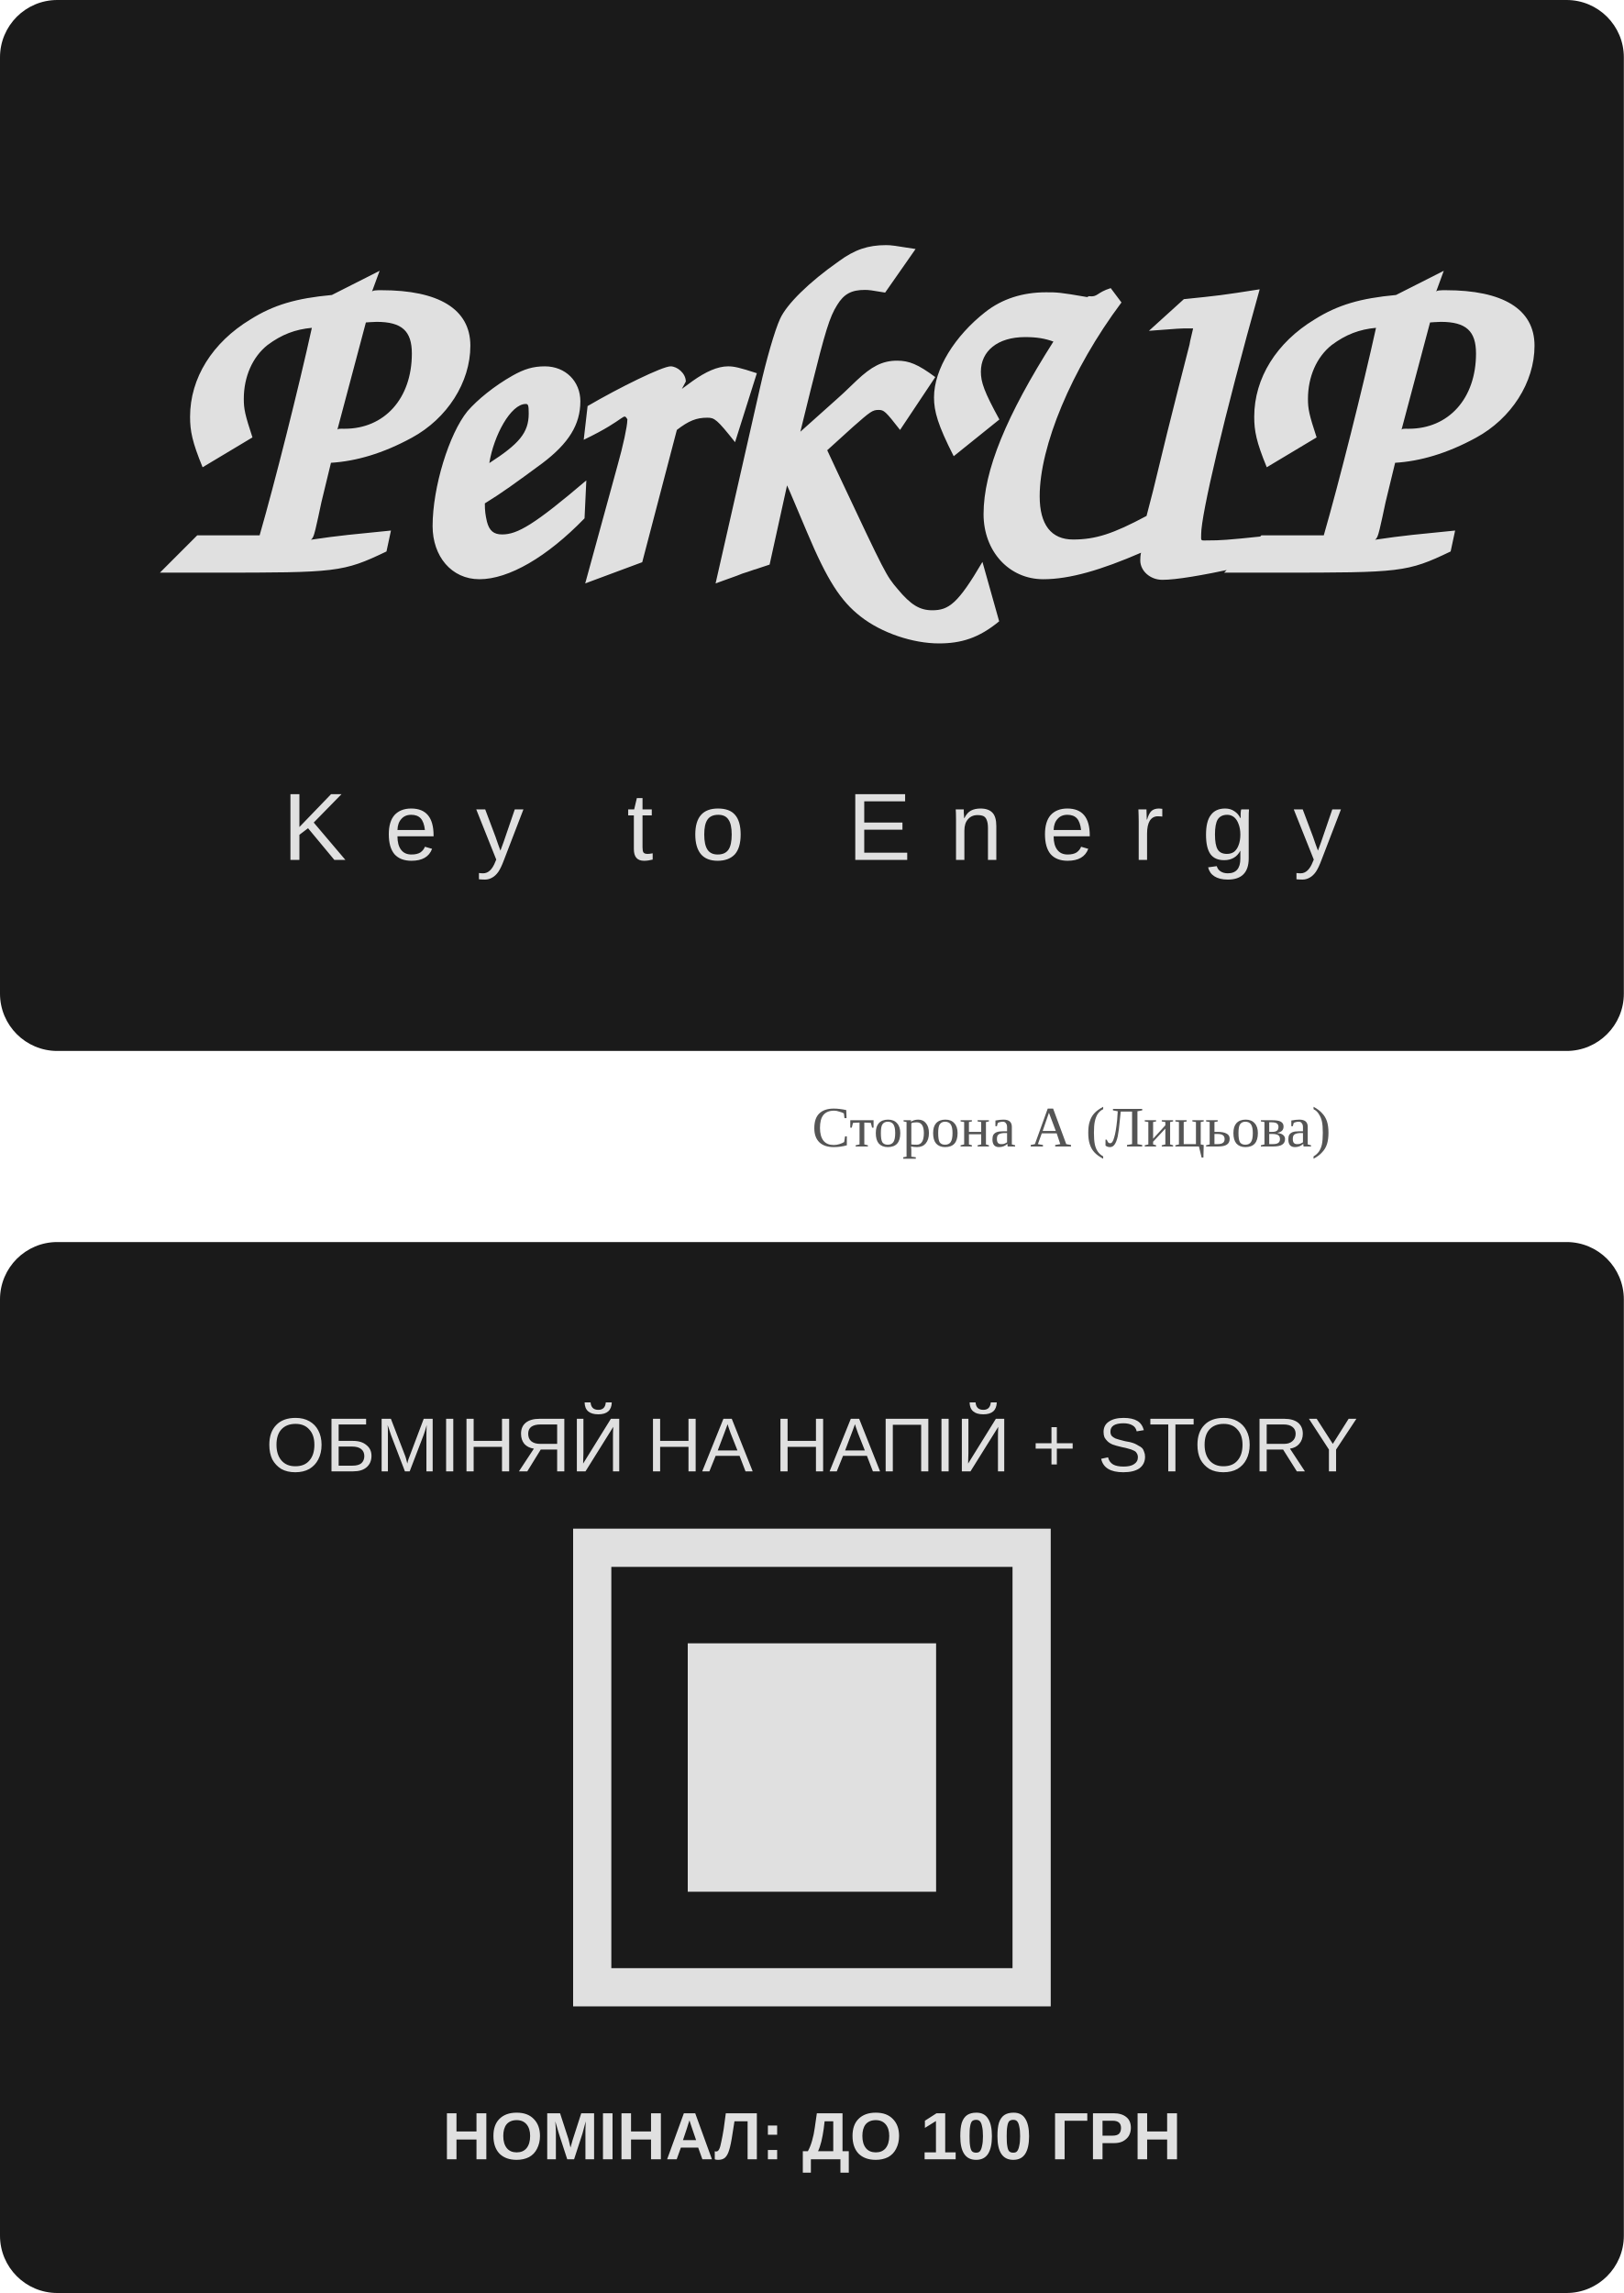
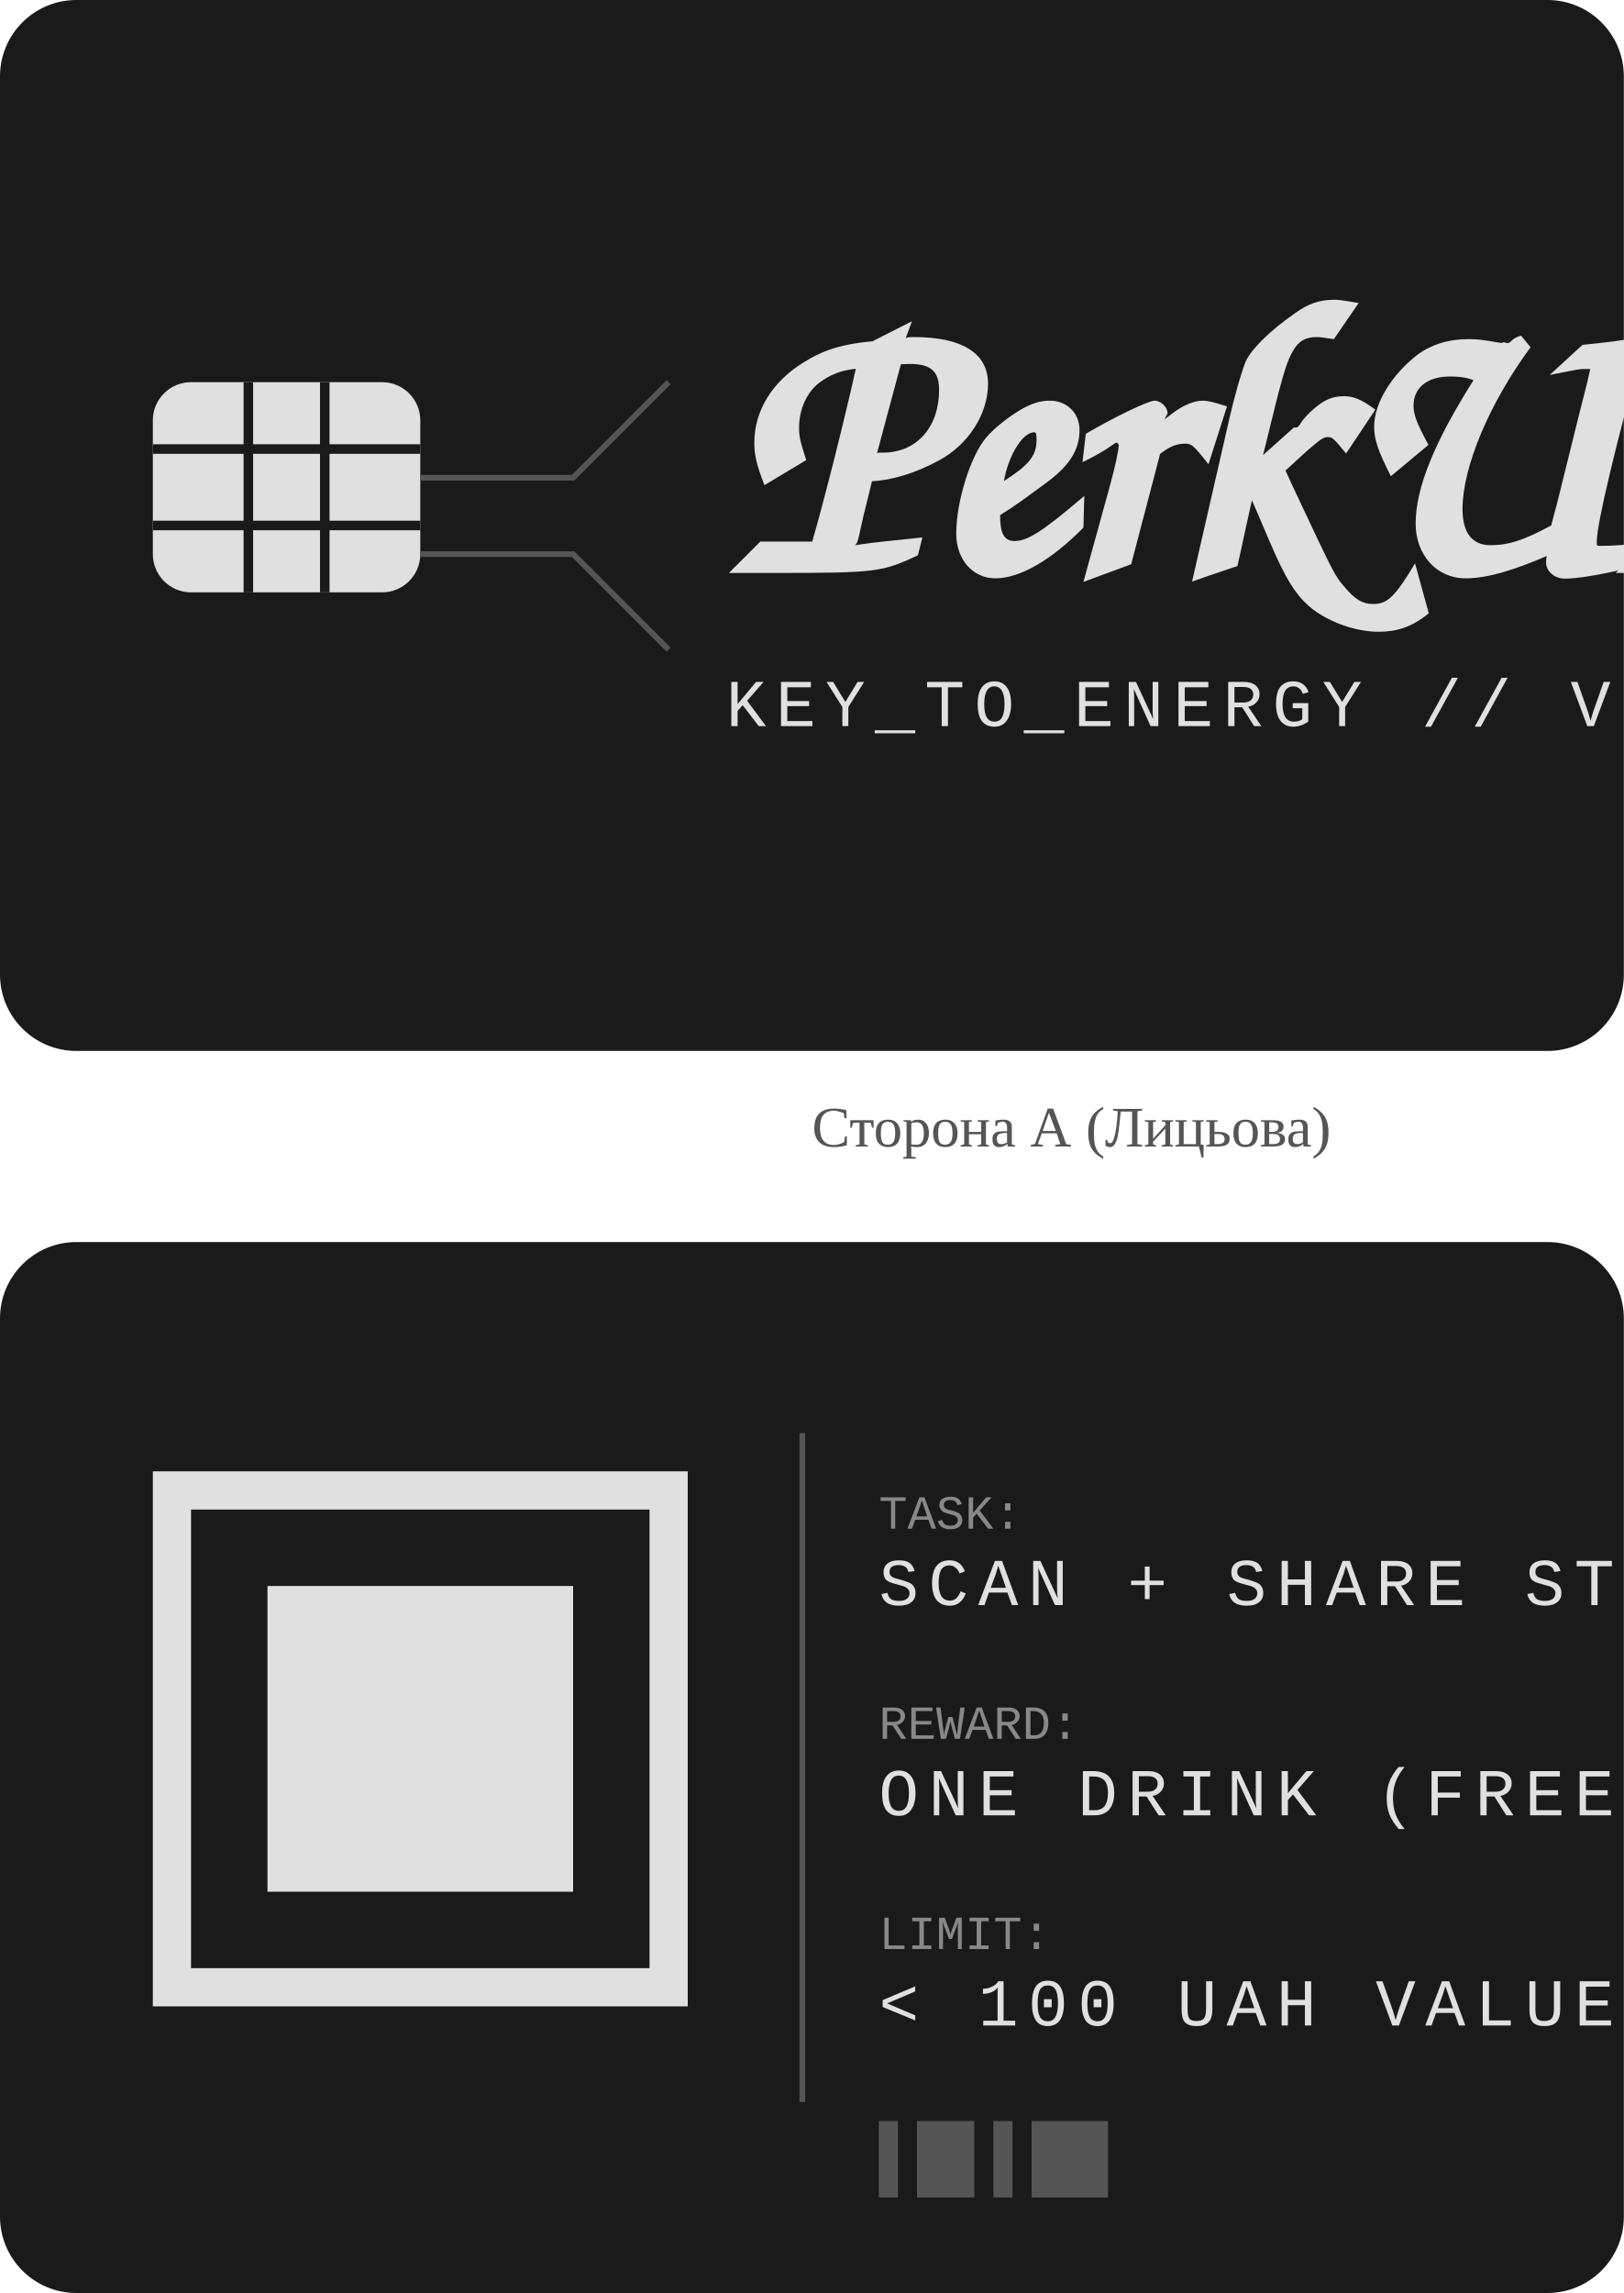
<svg xmlns="http://www.w3.org/2000/svg" width="85mm" height="120mm" viewBox="0 0 85 120">
  <style>
-     .metal-bg { fill: #1a1a1a; rx: 3; ry: 3; }
-     .engraving { fill: #e0e0e0; font-family: Arial, sans-serif; text-anchor: middle; }
-     .logo-text { font-family: 'Comic Sans MS', cursive, sans-serif; font-weight: bold; font-size: 24px; }
-     .slogan { font-size: 5px; letter-spacing: 2px; text-transform: uppercase; }
-     .info-text { font-size: 4px; }
-     .nominal { font-size: 3.5px; font-weight: bold;}
+     .metal-bg { fill: #1a1a1a; rx: 4; ry: 4; }
+     .engraving { fill: #e0e0e0; }
+     .chip-fill { fill: #e0e0e0; }
+     .logo-text { font-family: 'Comic Sans MS', cursive, sans-serif; font-weight: bold; font-size: 20px; fill: #e0e0e0; }
+     .tech-text { font-family: 'Courier New', monospace; font-size: 3.5px; fill: #e0e0e0; letter-spacing: 0.5px; }
+     .tech-header { font-family: 'Courier New', monospace; font-size: 2.5px; fill: #888; text-transform: uppercase;}
+     .trace-line { stroke: #555; stroke-width: 0.3; fill: none; }
  </style>
  <g transform="translate(0, 0)">
    <rect x="0" y="0" width="85" height="55" class="metal-bg" />
-     <text x="42.5" y="30" class="engraving logo-text">PerkUP</text>
-     <text x="42.5" y="45" class="engraving slogan">Key to Energy</text>
+     <rect x="8" y="20" width="14" height="11" rx="2" class="chip-fill" />
+     <line x1="8" y1="23.5" x2="22" y2="23.5" stroke="#1a1a1a" stroke-width="0.5" />
+     <line x1="8" y1="27.5" x2="22" y2="27.5" stroke="#1a1a1a" stroke-width="0.5" />
+     <line x1="13" y1="20" x2="13" y2="31" stroke="#1a1a1a" stroke-width="0.5" />
+     <line x1="17" y1="20" x2="17" y2="31" stroke="#1a1a1a" stroke-width="0.5" />
+     <polyline points="22,25 30,25 35,20" class="trace-line" />
+     <polyline points="22,29 30,29 35,34" class="trace-line" />
+     <text x="38" y="30" class="logo-text">PerkUP</text>
+     <text x="38" y="38" class="tech-text">KEY_TO_ENERGY // V.01</text>
    <text x="42.5" y="60" fill="#555" font-size="3">Сторона А (Лицьова)</text>
  </g>
  <g transform="translate(0, 65)">
    <rect x="0" y="0" width="85" height="55" class="metal-bg" />
-     <text x="42.5" y="12" class="engraving info-text">ОБМІНЯЙ НА НАПІЙ + STORY</text>
-     <rect x="30" y="15" width="25" height="25" fill="#e0e0e0" />
-     <rect x="32" y="17" width="21" height="21" fill="#1a1a1a" />
-     <rect x="36" y="21" width="13" height="13" fill="#e0e0e0" />
-     <text x="42.5" y="48" class="engraving nominal">НОМІНАЛ: ДО 100 ГРН</text>
+     <rect x="8" y="12" width="28" height="28" fill="#e0e0e0" />
+     <rect x="10" y="14" width="24" height="24" fill="#1a1a1a" />
+     <rect x="14" y="18" width="16" height="16" fill="#e0e0e0" />
+     <line x1="42" y1="10" x2="42" y2="45" stroke="#555" stroke-width="0.3" />
+     <text x="46" y="15" class="tech-header">TASK:</text>
+     <text x="46" y="19" class="tech-text">SCAN + SHARE STORY</text>
+     <text x="46" y="26" class="tech-header">REWARD:</text>
+     <text x="46" y="30" class="tech-text">ONE DRINK (FREE)</text>
+     <text x="46" y="37" class="tech-header">LIMIT:</text>
+     <text x="46" y="41" class="tech-text">&lt; 100 UAH VALUE</text>
+     <g transform="translate(46, 46)">
+       <rect x="0" y="0" width="1" height="4" fill="#555" />
+       <rect x="2" y="0" width="3" height="4" fill="#555" />
+       <rect x="6" y="0" width="1" height="4" fill="#555" />
+       <rect x="8" y="0" width="4" height="4" fill="#555" />
+     </g>
    <text x="42.5" y="60" fill="#555" font-size="3">Сторона Б (Зворотна)</text>
  </g>
</svg>
